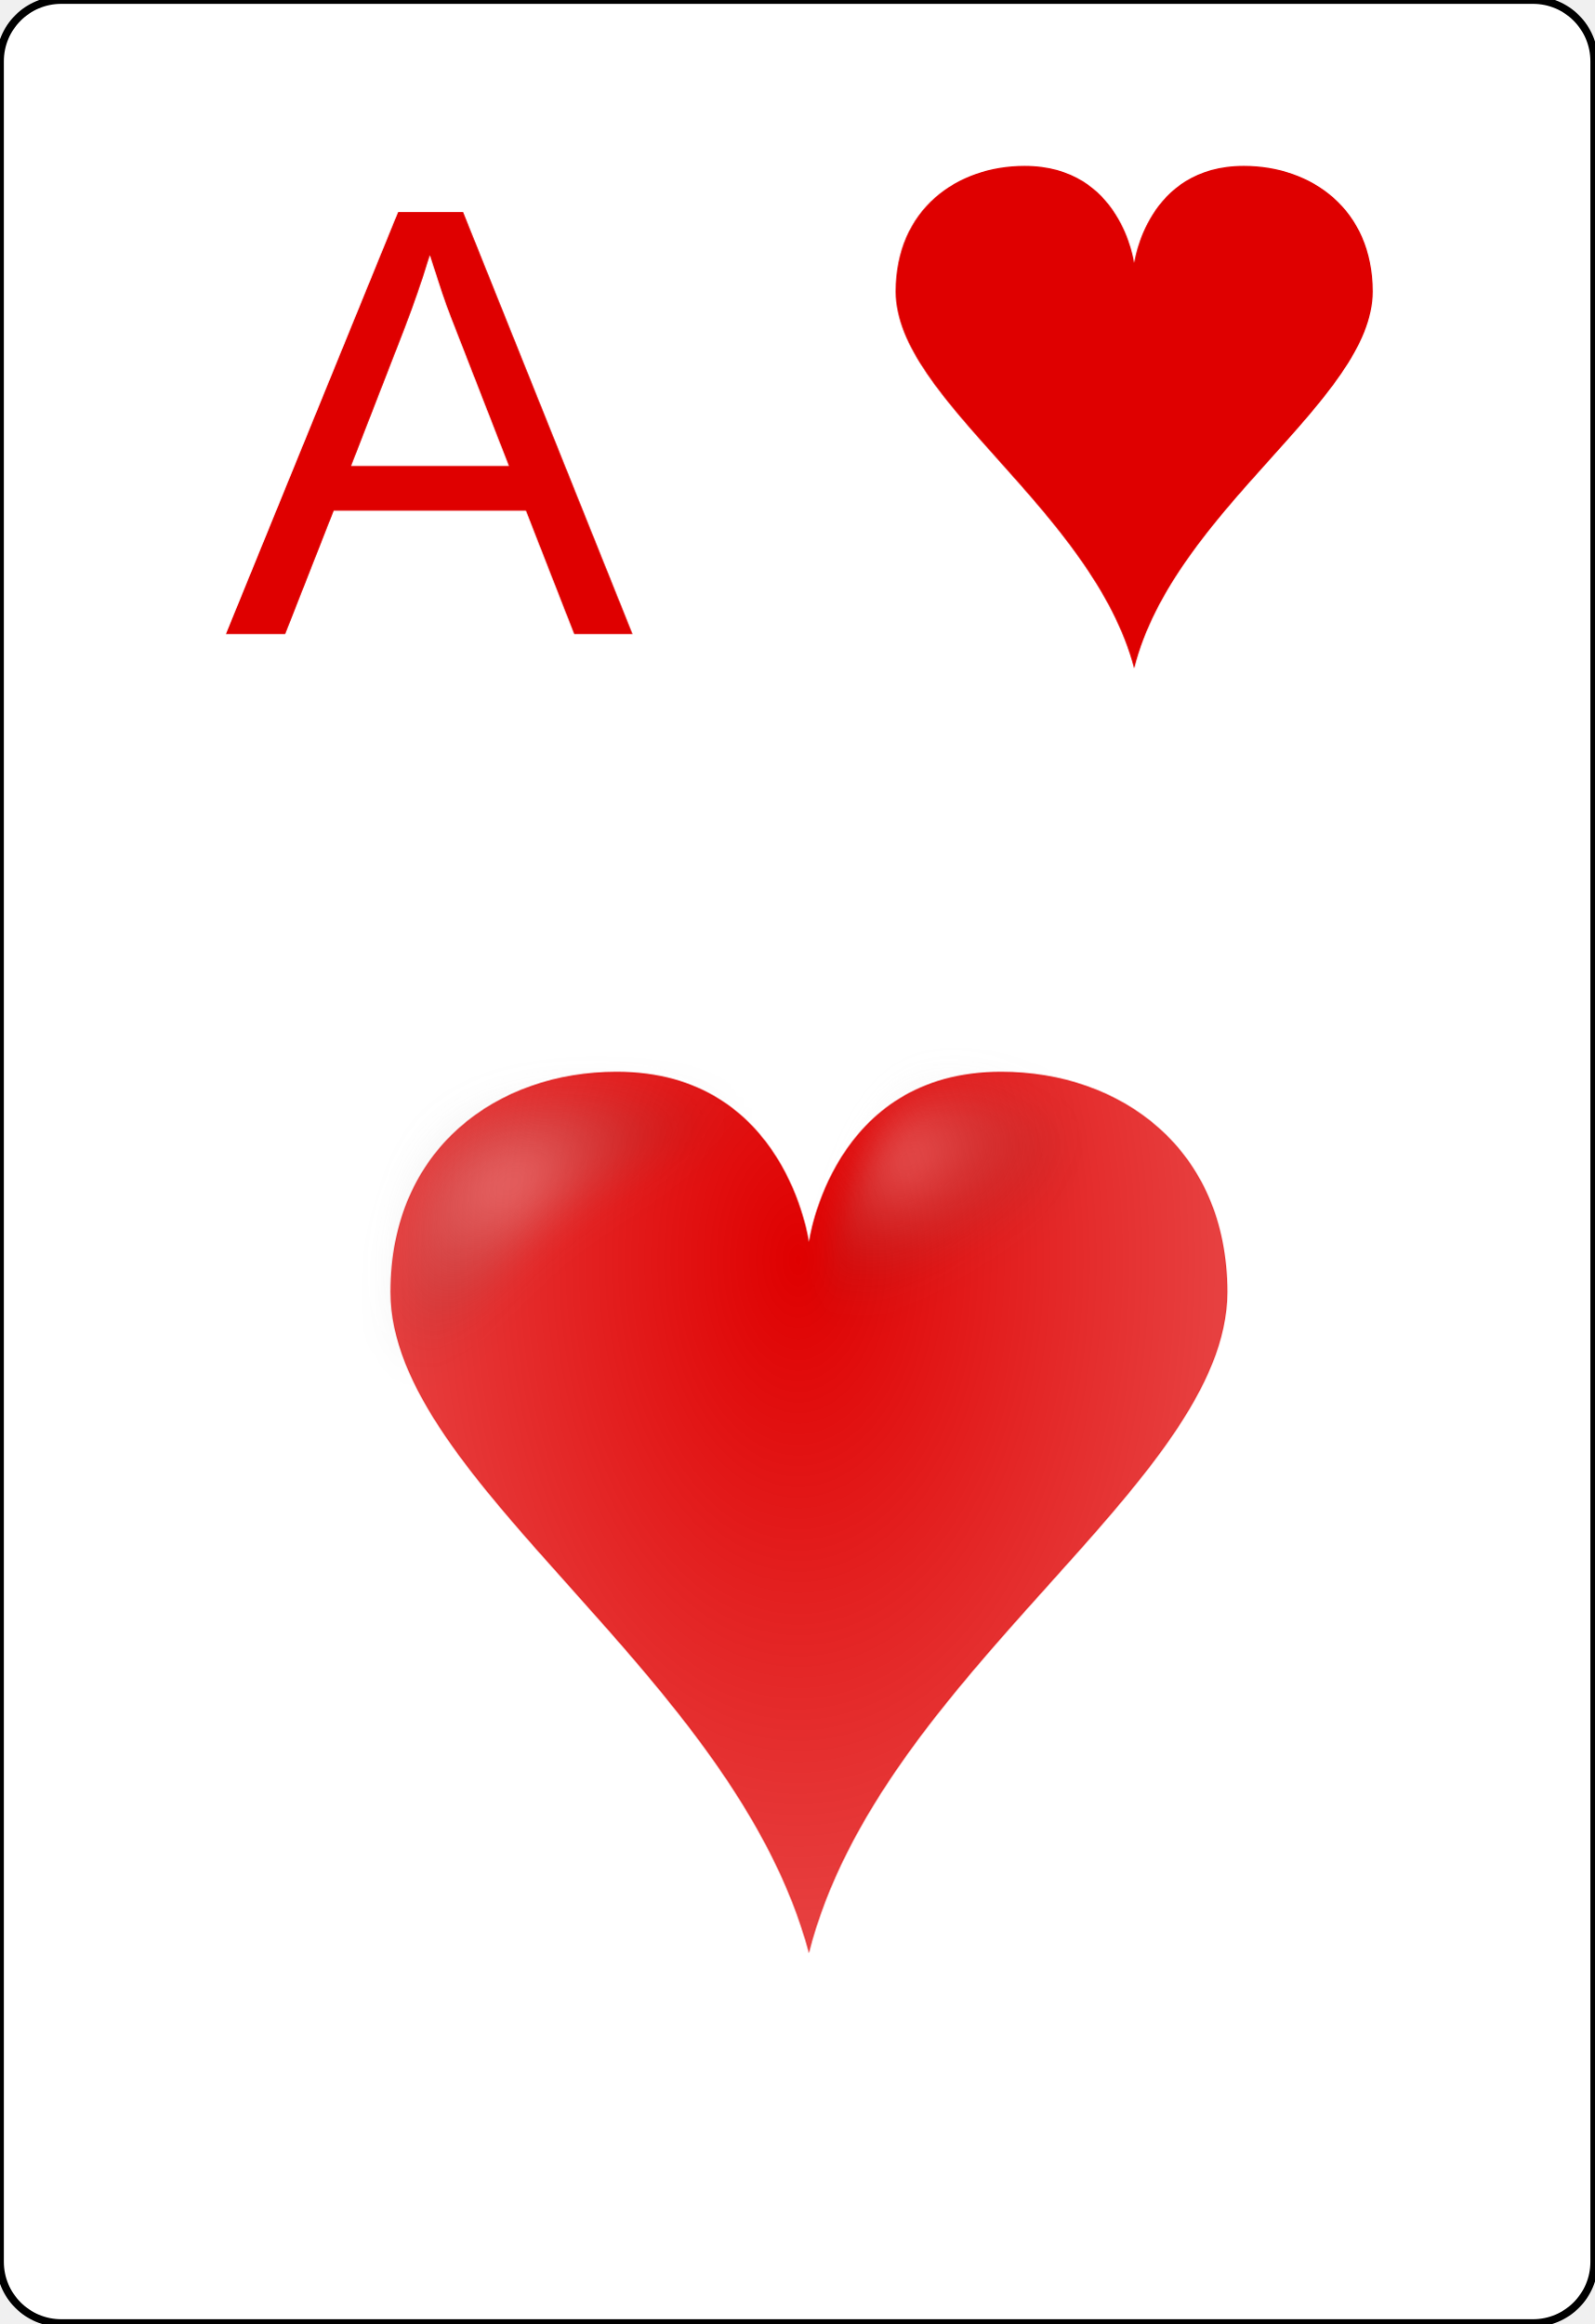
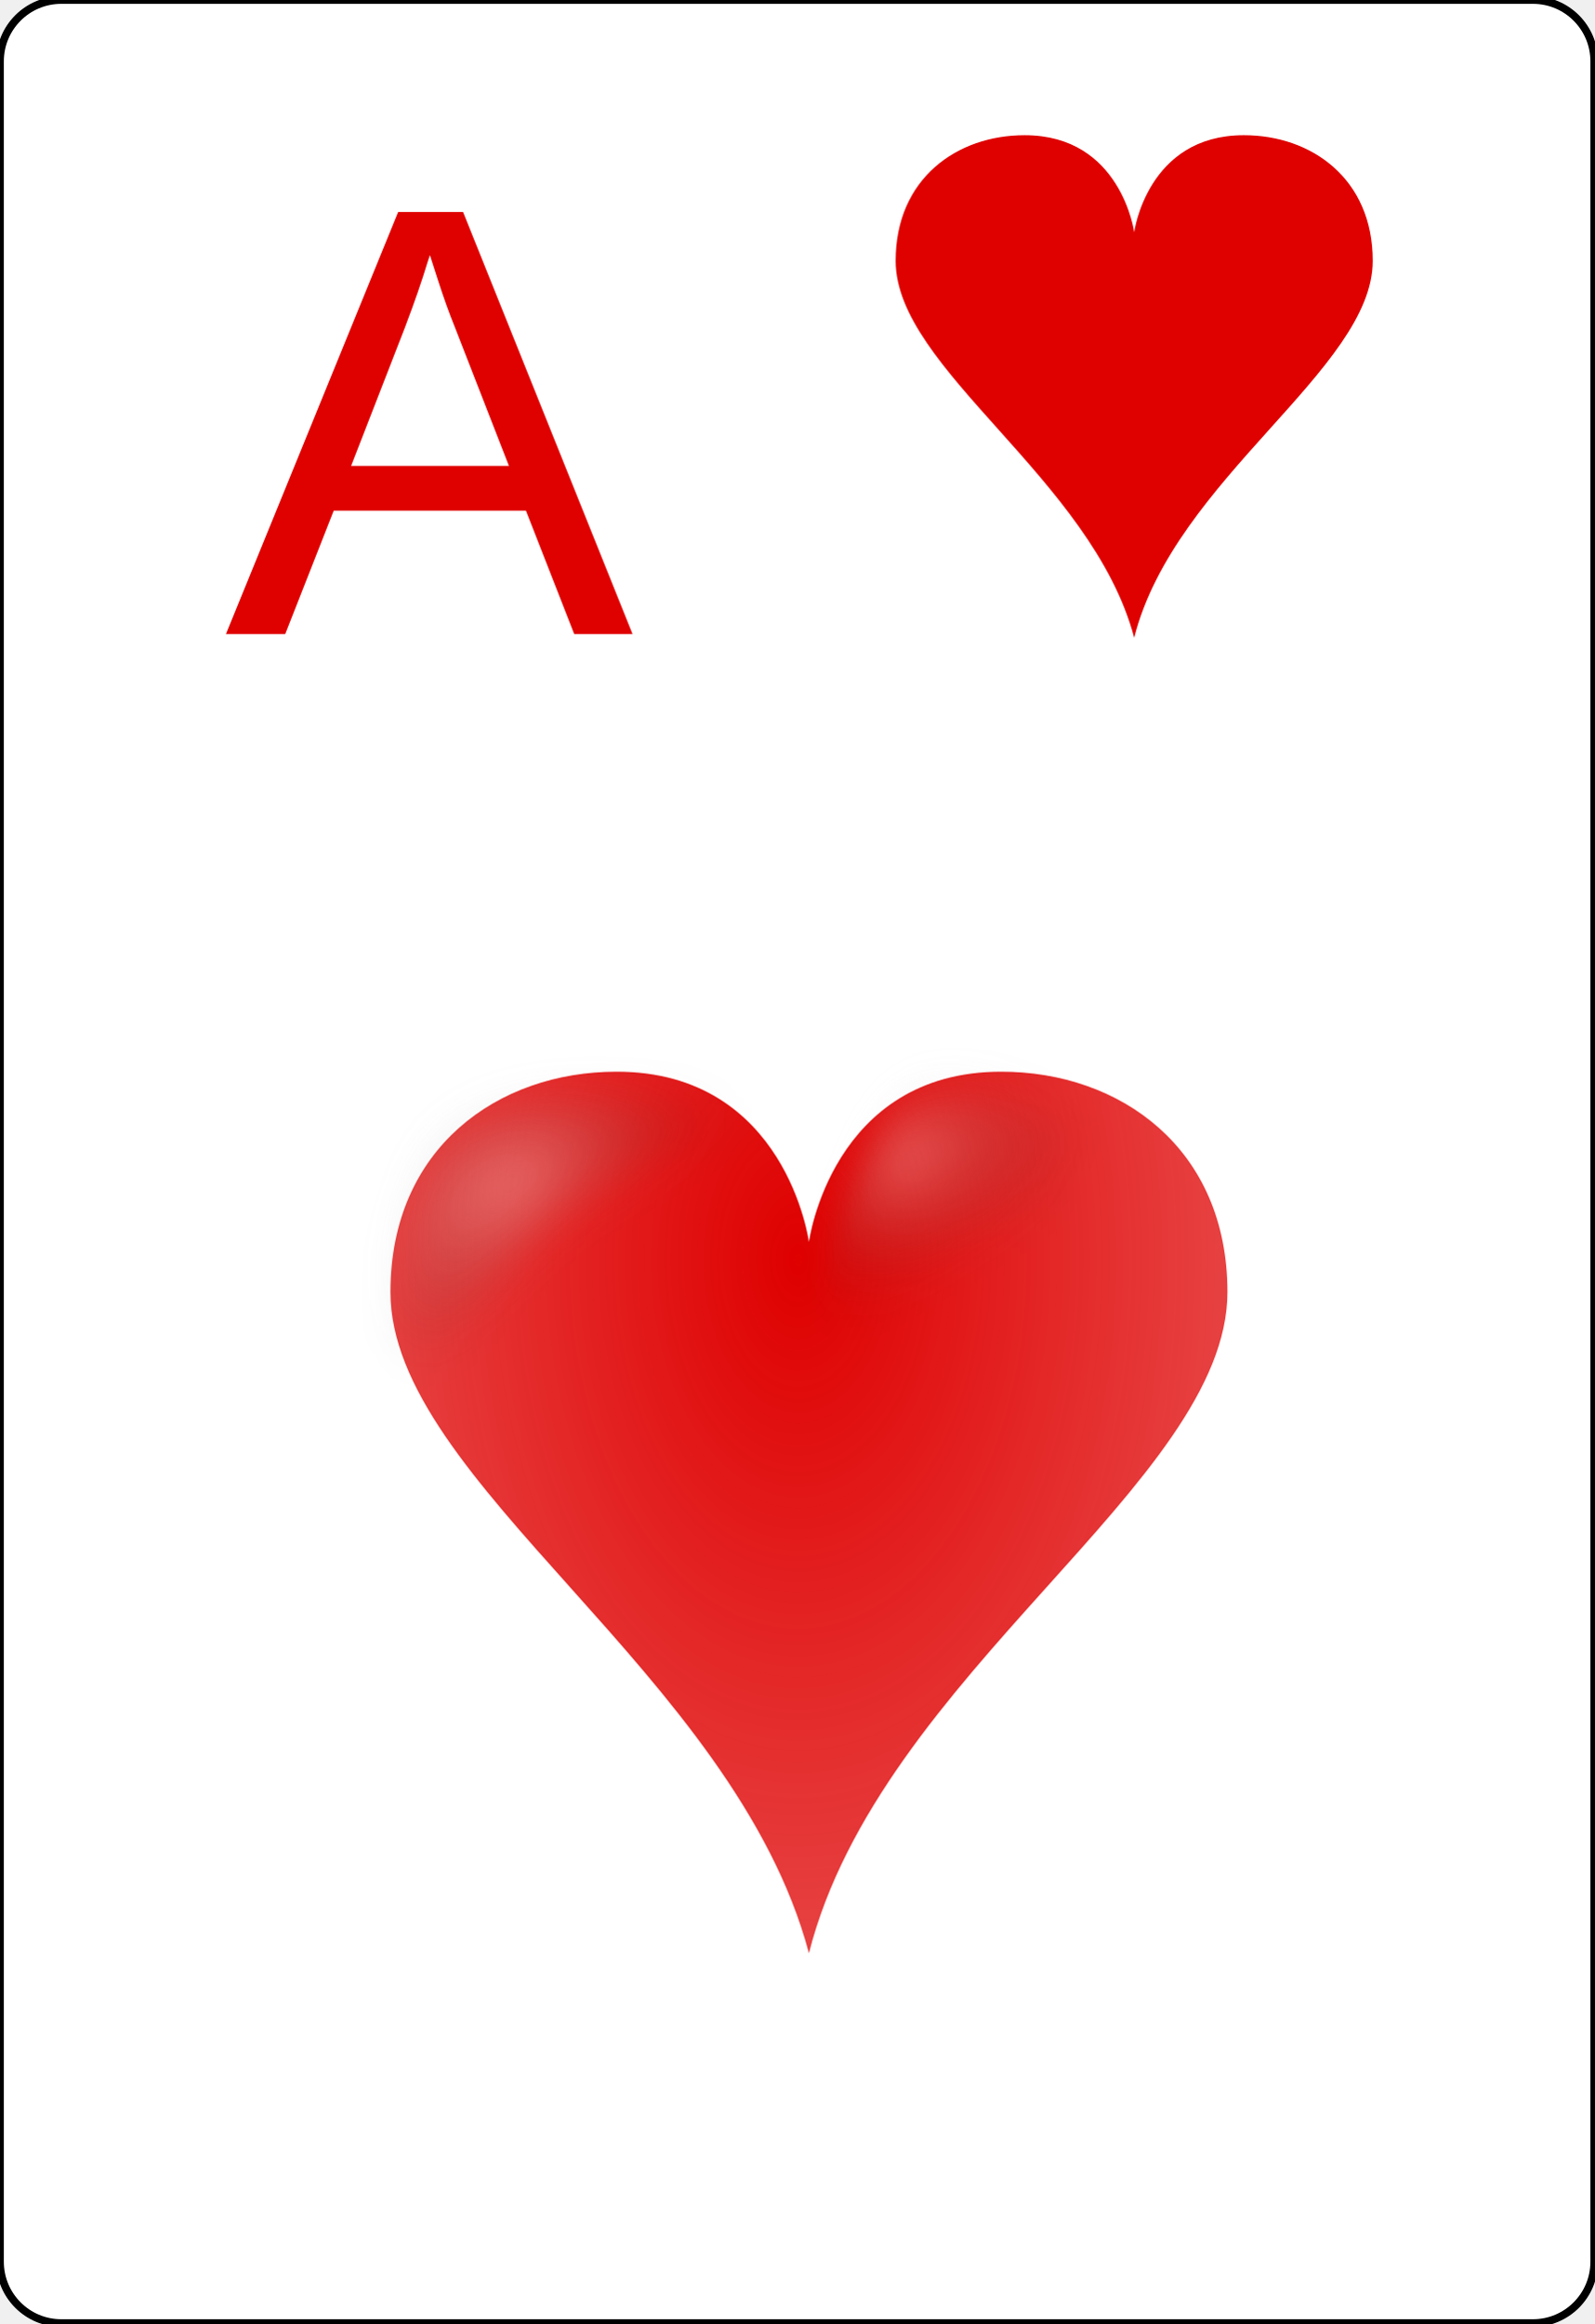
<svg xmlns="http://www.w3.org/2000/svg" xmlns:xlink="http://www.w3.org/1999/xlink" width="208" height="303">
  <defs>
    <radialGradient xlink:href="#prefix__a" id="prefix__d" cx="-.206" cy="-4.579" fx="-.206" fy="-4.579" r="8" gradientTransform="matrix(-1 0 0 -1.72018 -.412 -13.027)" gradientUnits="userSpaceOnUse" />
    <radialGradient r="81.903" fy="511.223" fx="171.487" cy="511.223" cx="171.487" gradientTransform="matrix(1.15299 -.67392 .39482 .67549 -233.633 270.4)" gradientUnits="userSpaceOnUse" id="prefix__e" xlink:href="#prefix__b" />
    <radialGradient r="81.903" fy="492.632" fx="159.354" cy="492.632" cx="159.354" gradientTransform="matrix(1.08948 -.71514 .44645 .65627 -244.933 290.918)" gradientUnits="userSpaceOnUse" id="prefix__g" xlink:href="#prefix__c" />
    <linearGradient id="prefix__a">
      <stop offset="0" stop-color="#df0000" />
      <stop offset="1" stop-color="#df0000" stop-opacity=".75" />
    </linearGradient>
    <linearGradient id="prefix__b">
      <stop offset="0" stop-color="#fff" stop-opacity=".313" />
      <stop offset="1" stop-opacity="0" />
    </linearGradient>
    <linearGradient id="prefix__c">
      <stop offset="0" stop-color="#fff" stop-opacity=".29" />
      <stop offset="1" stop-opacity="0" />
    </linearGradient>
    <filter color-interpolation-filters="sRGB" id="prefix__f" x="-.139" width="1.279" y="-.162" height="1.325">
      <feGaussianBlur stdDeviation="9.511" />
    </filter>
  </defs>
  <rect width="208" height="303" rx="8" fill="#FFF" stroke="#000" />
  <path d="M3.676-9C.433-9 0-5.523 0-5.523S-.433-9-3.676-9C-5.946-9-8-7.441-8-4.5-8-.614-1.42 3.294 0 9 1.352 3.299 8-.614 8-4.5 8-7.441 5.946-9 3.676-9z" fill="url(#prefix__d)" transform="matrix(6.8256 0 0 6.38811 105.542 197.273)" />
  <path transform="matrix(.2922 0 0 .3026 18.065 3.161)" d="M117.301 604.266s-8.067-94.95 22.857-122.857c34.761-31.369 140-11.429 140-11.429s-71.54 24.838-100 48.572c-27.21 22.692-62.857 85.714-62.857 85.714z" fill="url(#prefix__e)" filter="url(#prefix__f)" />
  <path transform="matrix(.22705 .0665 -.06483 .27594 117.214 2.903)" d="M117.301 604.266s-8.067-94.95 22.857-122.857c34.761-31.369 140-11.429 140-11.429s-63.093 37.07-91.552 60.805c-27.21 22.692-71.305 73.481-71.305 73.481z" fill="url(#prefix__g)" filter="url(#prefix__f)" />
-   <path fill="#df0000" d="M162.283 21.632c-12.617 0-14.302 12.661-14.302 12.661s-1.684-12.66-14.301-12.66c-8.832 0-16.823 5.676-16.823 16.385 0 14.15 25.597 28.38 31.124 49.157 5.26-20.76 31.125-35.007 31.125-49.157 0-10.709-7.99-16.386-16.823-16.386z" />
+   <path fill="#df0000" d="M162.283 17.632c-12.617 0-14.302 12.661-14.302 12.661s-1.684-12.66-14.301-12.66c-8.832 0-16.823 5.676-16.823 16.385 0 14.15 25.597 28.38 31.124 49.157 5.26-20.76 31.125-35.007 31.125-49.157 0-10.709-7.99-16.386-16.823-16.386z" />
  <text font-size="80" x="56" y="60" fill="#df0000" text-anchor="middle" dominant-baseline="middle" font-family="Arial">A</text>
</svg>
